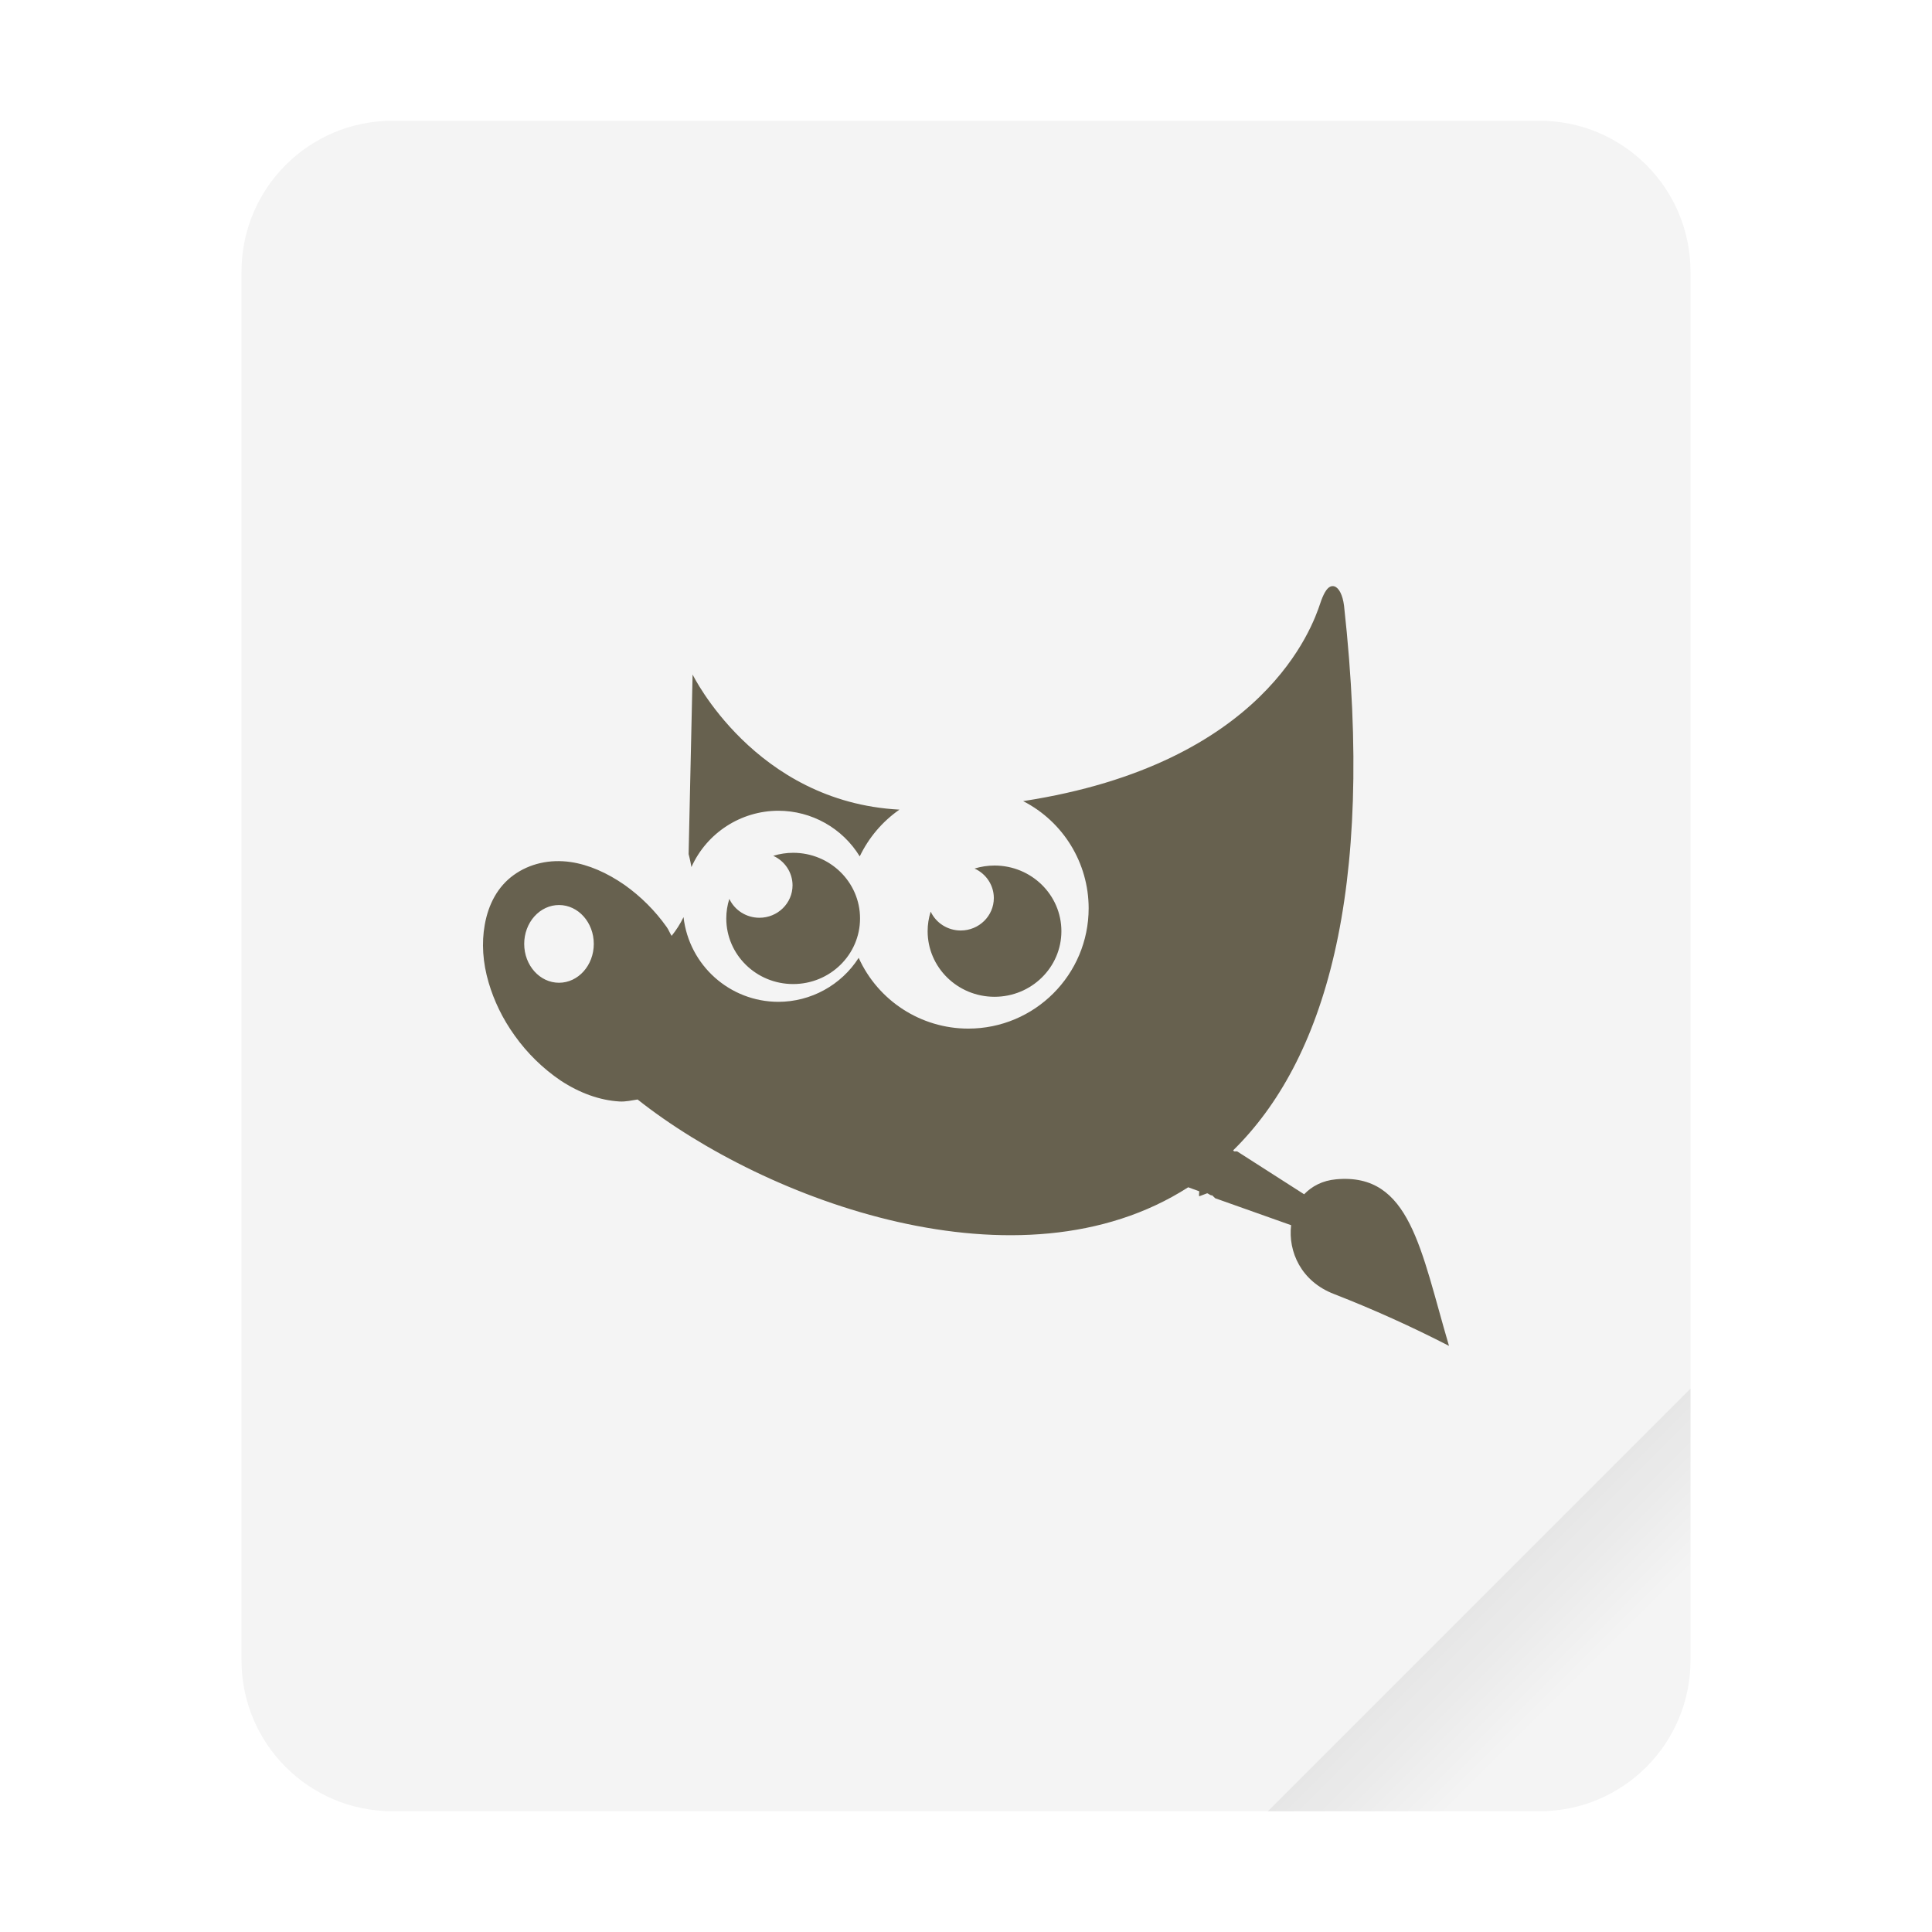
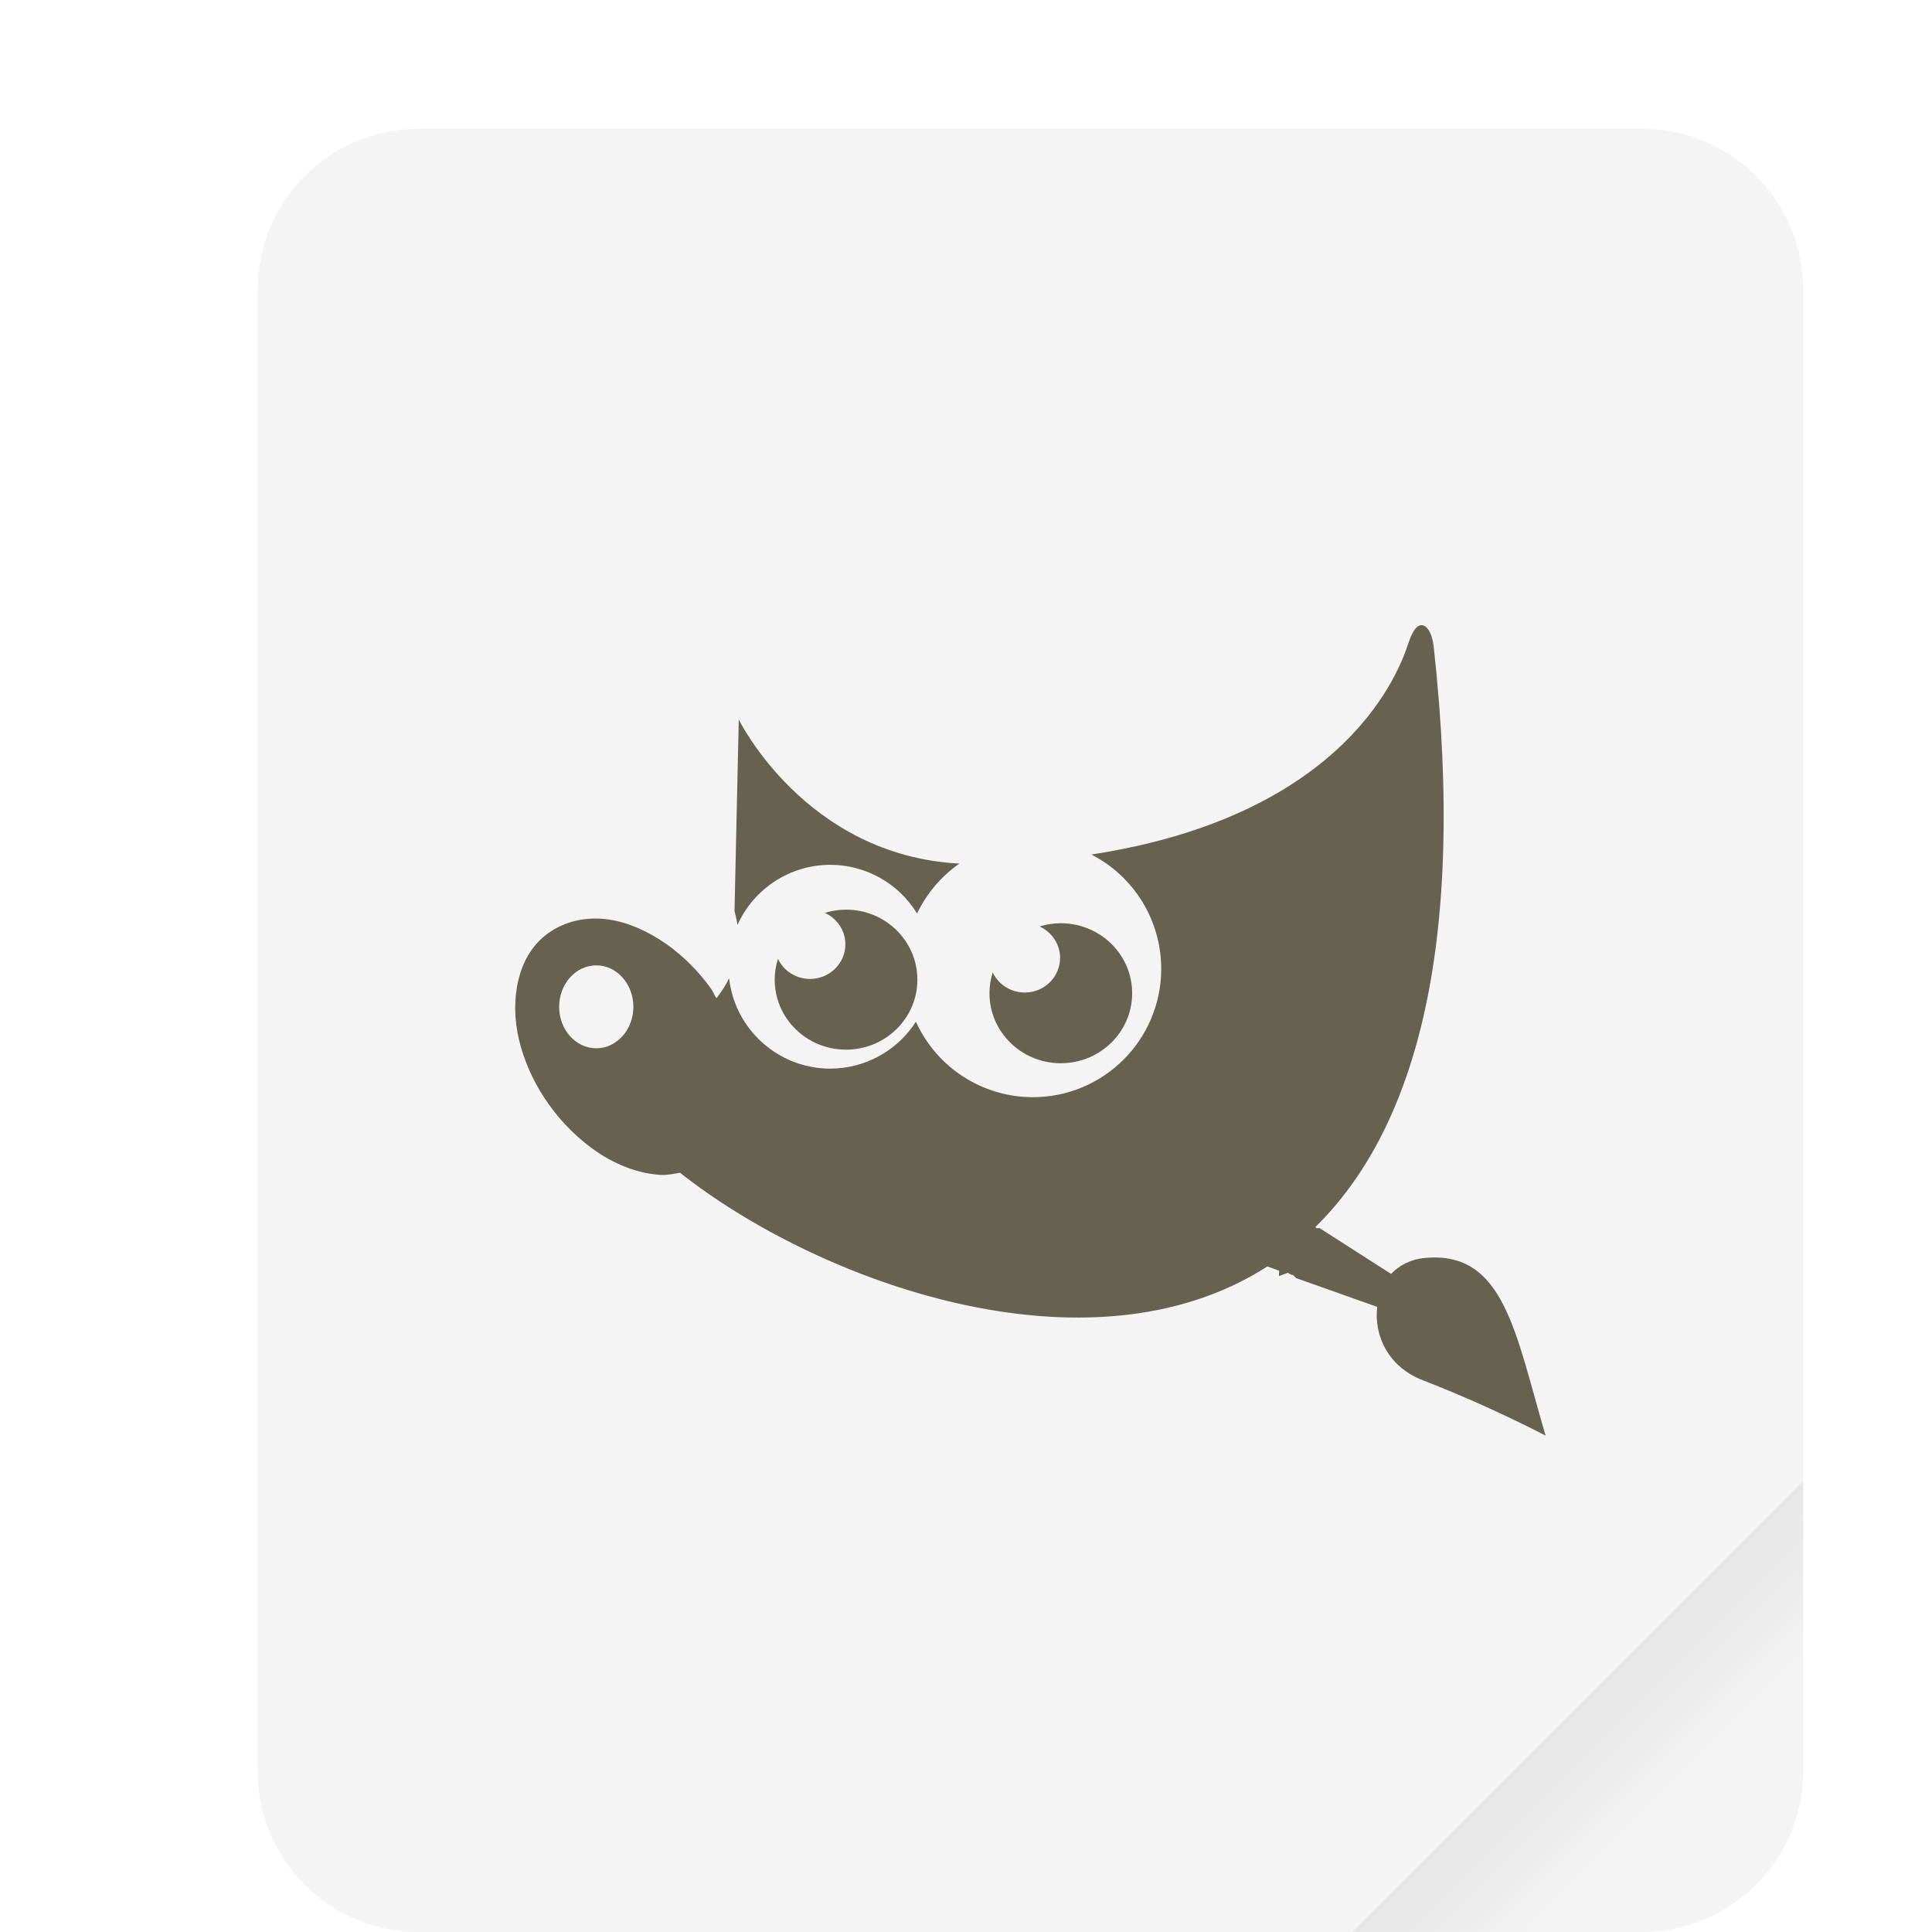
- <svg xmlns="http://www.w3.org/2000/svg" width="64" height="64" version="1.1">
+ <svg xmlns="http://www.w3.org/2000/svg" width="512" height="512" viewBox="0 0 60 60" version="1.1">
  <defs>
    <linearGradient id="a" x1="49.571" x2="51.714" y1="52.714" y2="54.857" gradientTransform="matrix(2.3333,0,0,2.3333,-68.667,-72.001)" gradientUnits="userSpaceOnUse">
      <stop offset="0" />
      <stop stop-opacity="0" offset="1" />
    </linearGradient>
  </defs>
  <rect x="8" y="4" width="48" height="56" ry="5" fill="#f4f4f4" style="paint-order:stroke fill markers" />
  <path d="m56 46-14 14h9c2.77 0 5-2.23 5-5z" fill="url(#a)" fill-rule="evenodd" opacity=".1" stroke-width="8.819" style="paint-order:stroke fill markers" />
  <path d="m44.209 19.426a0.187 0.187 0 0 0-0.148 0.01c-0.12 0.059-0.227 0.25-0.33 0.562-0.246 0.735-1.817 5.307-9.838 6.54a3.988 3.989 0 0 1 2.17 3.548 3.988 3.989 0 0 1-3.989 3.988 3.988 3.989 0 0 1-3.629-2.344 3.165 3.166 0 0 1-2.66 1.457 3.165 3.166 0 0 1-3.142-2.806 3.24 3.24 0 0 1-0.395 0.621c-0.061-0.096-0.099-0.204-0.166-0.297a5.894 5.894 0 0 0-1.39-1.389c-0.583-0.405-1.19-0.672-1.788-0.76-0.69-0.1-1.357 0.049-1.886 0.43-0.53 0.382-0.84 0.967-0.961 1.653-0.105 0.594-0.069 1.238 0.132 1.918 0.175 0.591 0.456 1.187 0.862 1.75a6.022 6.022 0 0 0 1.521 1.488c0.63 0.414 1.299 0.656 1.953 0.693 0.203 0.012 0.41-0.038 0.596-0.066 4.241 3.356 12.66 6.489 18.24 2.908 0.121 0.041 0.242 0.091 0.364 0.133 3e-3 0.057-0.015 0.115 0 0.166l0.265-0.1c0.047 0.015 0.083 0.053 0.131 0.067 0.01 3e-3 0.023-3e-3 0.033 0l0.1 0.097 2.516 0.893c-0.104 0.872 0.329 1.863 1.423 2.281a40.233 40.233 0 0 1 3.807 1.717c-0.94-3.186-1.283-5.743-3.74-5.518-0.457 0.042-0.802 0.23-1.059 0.496l-2.219-1.421h-0.1l-0.032-0.034c2.986-2.934 4.732-8.448 3.673-18.043-0.046-0.36-0.17-0.588-0.314-0.638zm-21.266 2.918-0.132 5.949s0.051 0.183 0.093 0.43a3.165 3.166 0 0 1 2.881-1.866 3.165 3.166 0 0 1 2.695 1.512 3.988 3.989 0 0 1 1.315-1.549c-4.792-0.253-6.852-4.476-6.852-4.476zm3.332 5.906a2.216 2.174 0 0 0-0.66 0.1 1.097 1.076 0 0 1 0.639 0.976 1.097 1.076 0 0 1-1.098 1.076 1.097 1.076 0 0 1-0.996-0.625 2.216 2.174 0 0 0-0.101 0.647 2.216 2.174 0 0 0 2.216 2.174 2.216 2.174 0 0 0 2.215-2.174 2.216 2.174 0 0 0-2.215-2.174zm6.668 0.422a2.216 2.174 0 0 0-0.66 0.1 1.097 1.076 0 0 1 0.639 0.976 1.097 1.076 0 0 1-1.098 1.076 1.097 1.076 0 0 1-0.994-0.625 2.216 2.174 0 0 0-0.101 0.647 2.216 2.174 0 0 0 2.214 2.174 2.216 2.174 0 0 0 2.217-2.174 2.216 2.174 0 0 0-2.217-2.174zm-14.425 1.308a1.152 1.287 0 0 1 1.152 1.288 1.152 1.287 0 0 1-1.152 1.287 1.152 1.287 0 0 1-1.153-1.287 1.152 1.287 0 0 1 1.153-1.288z" color="#000000" fill="#67614f" overflow="visible" solid-color="#000000" style="isolation:auto;mix-blend-mode:normal" />
</svg>
